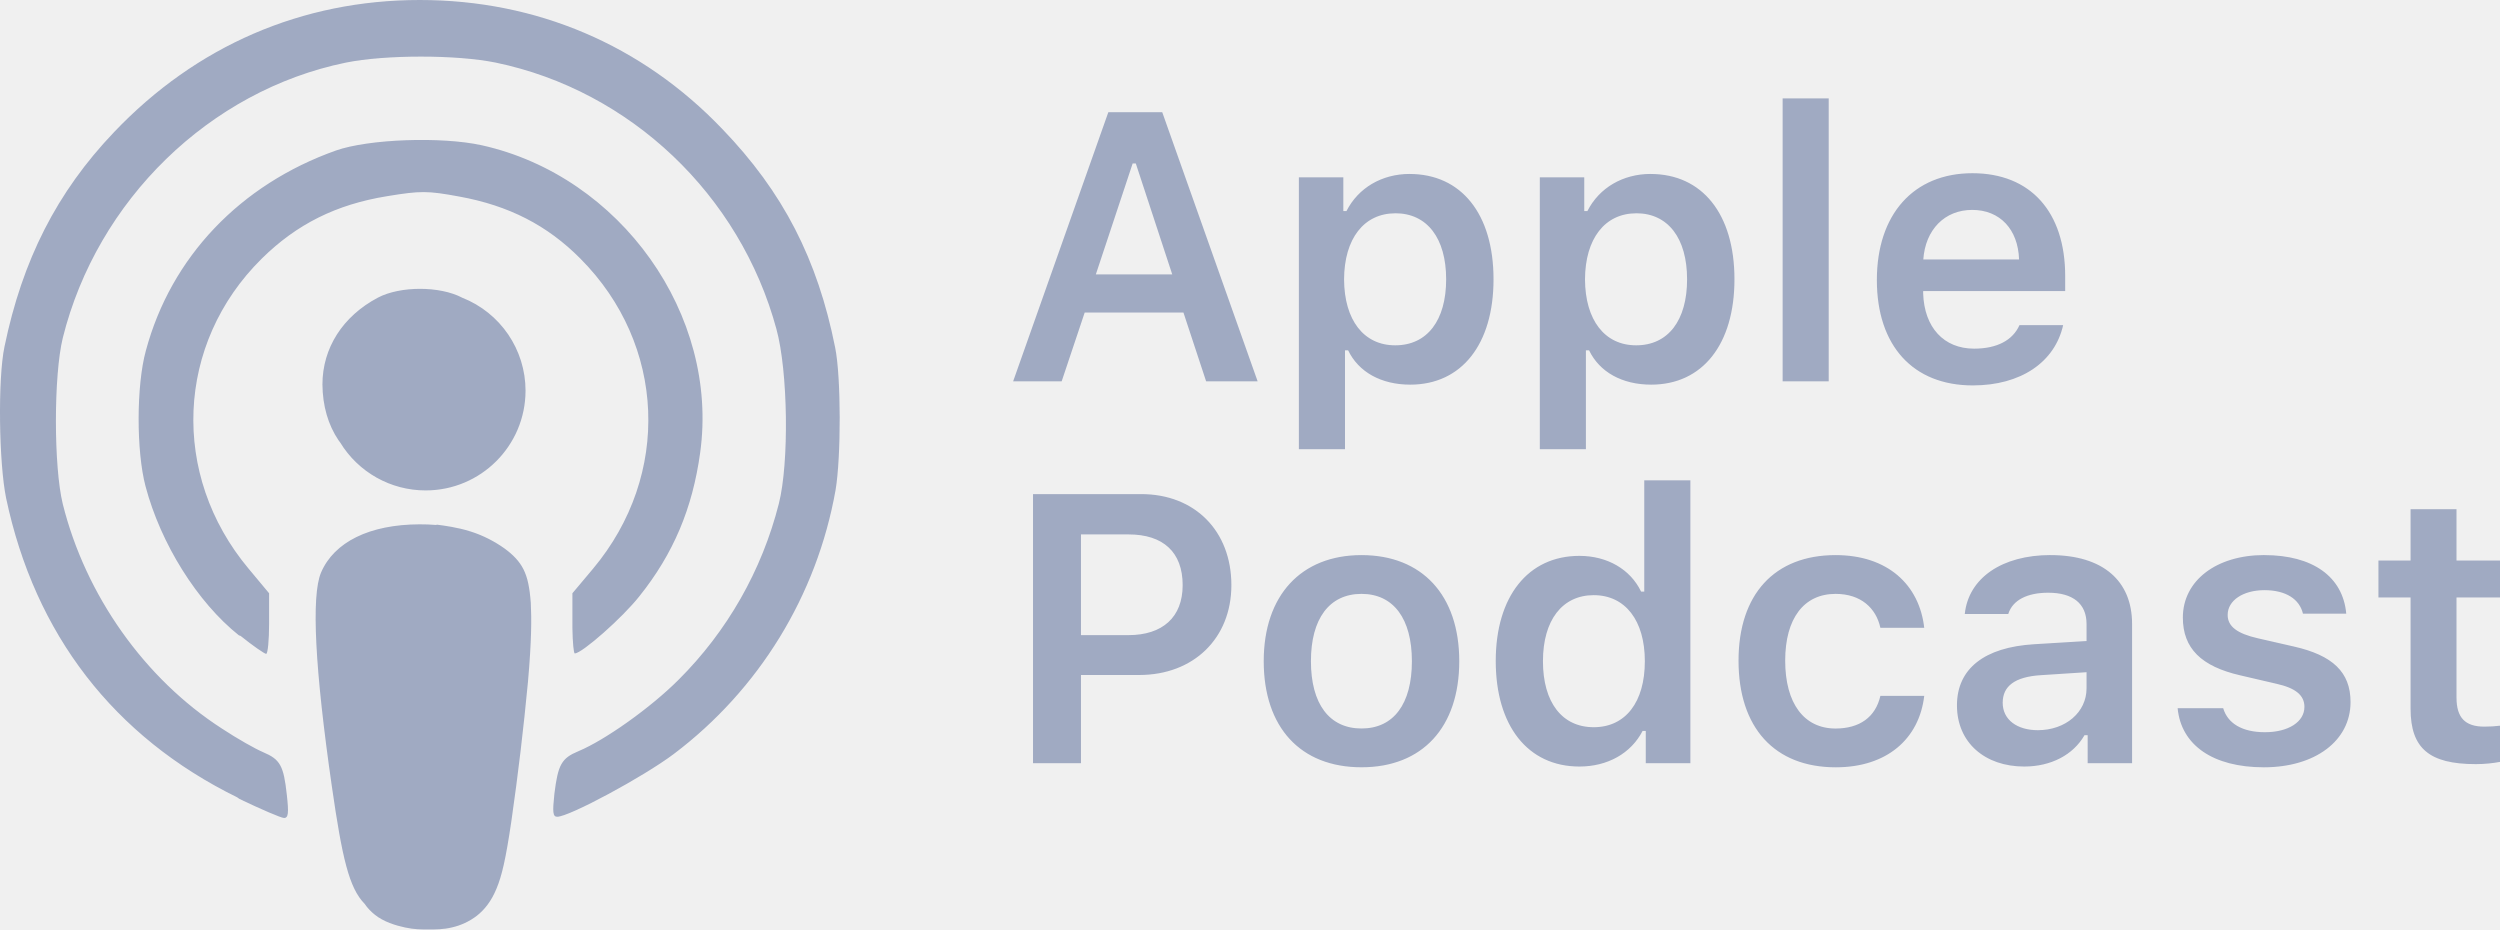
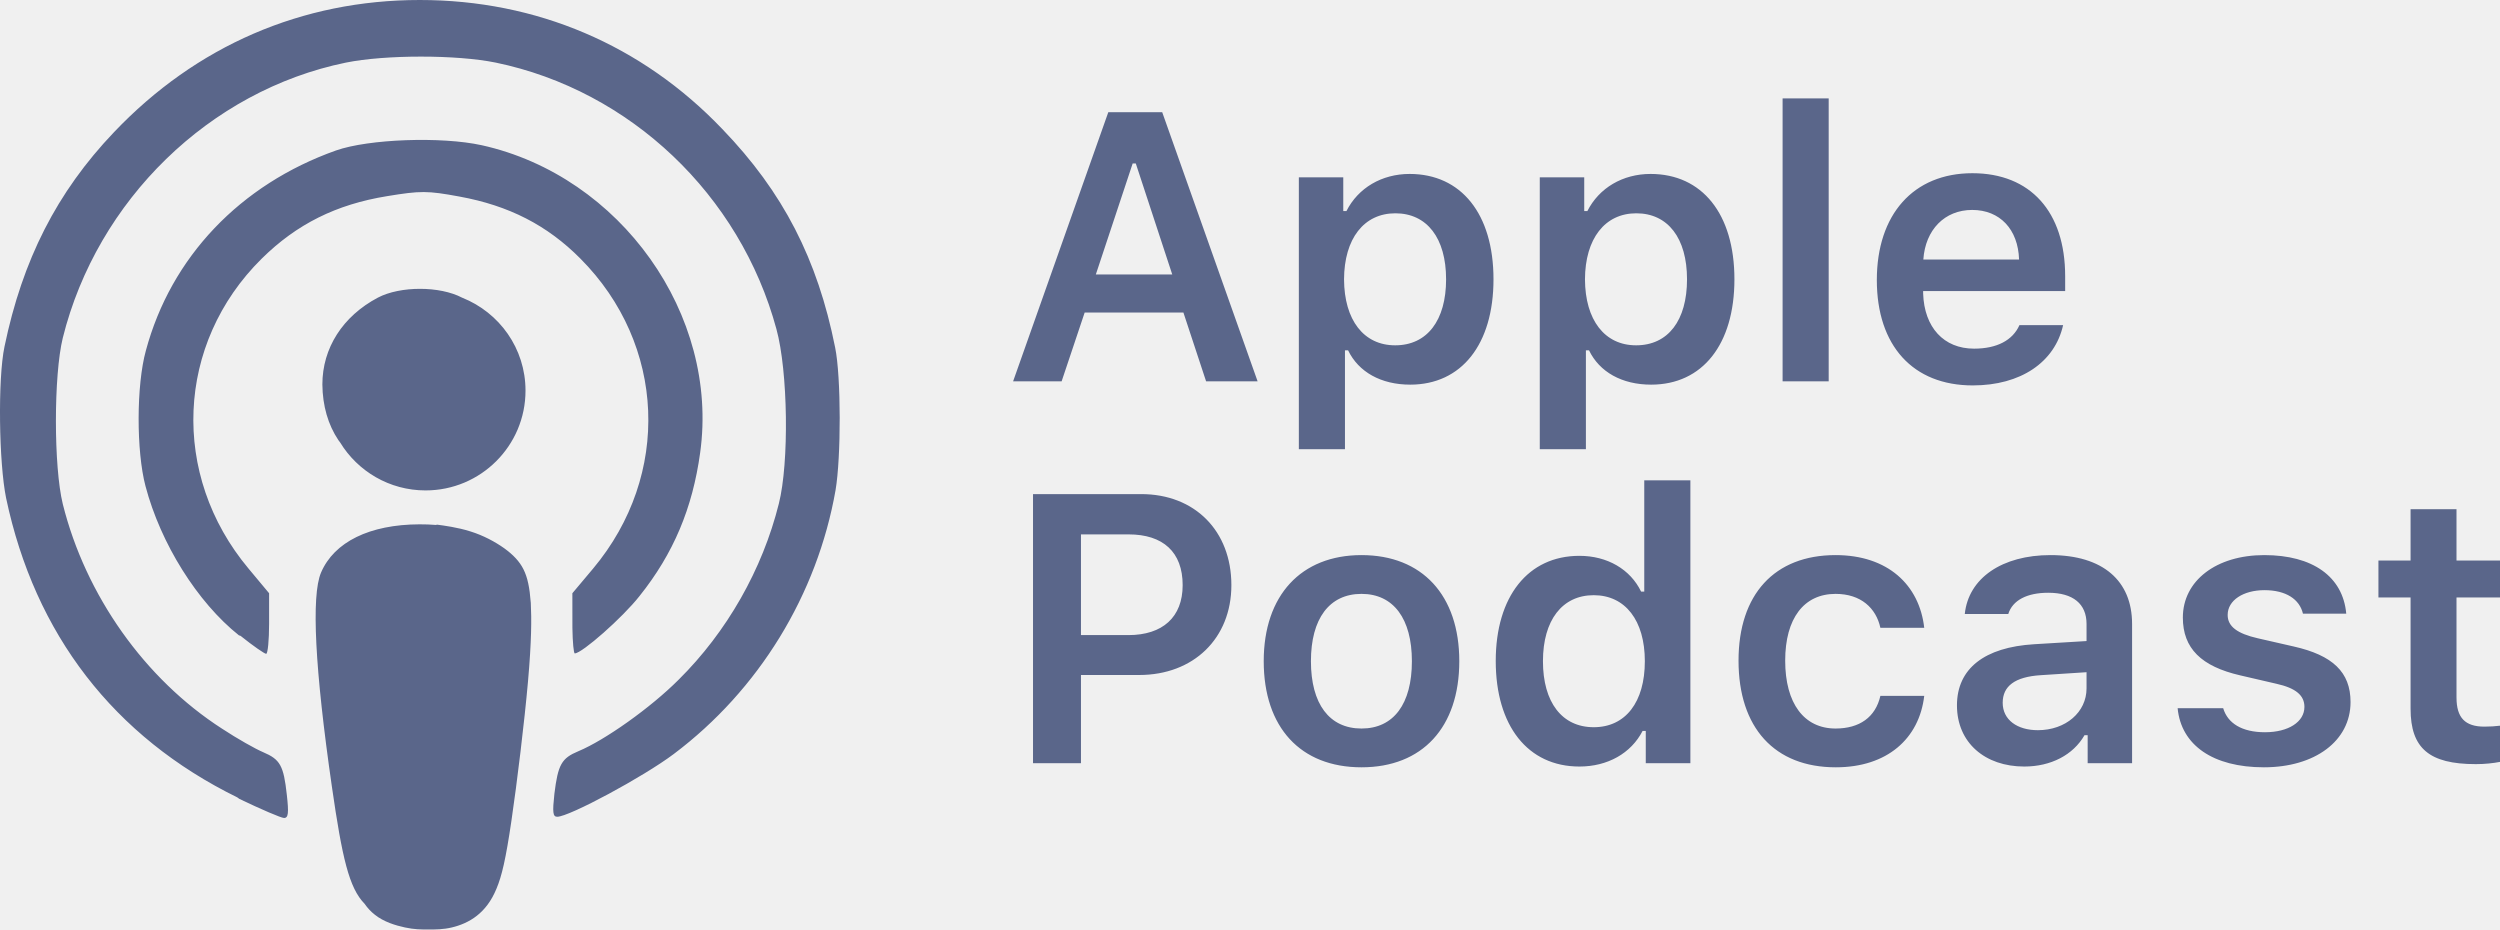
- <svg xmlns="http://www.w3.org/2000/svg" viewBox="0 0 78 29">
-   <defs>
-     <filter id="a">
-       <feColorMatrix in="SourceGraphic" values="0 0 0 0 0.353 0 0 0 0 0.4 0 0 0 0 0.541 0 0 0 1 0" />
-     </filter>
-   </defs>
-   <g transform="translate(-136)" filter="url(#a)" fill="none" fill-rule="evenodd">
-     <path d="M149.085 16.359c.181-.001.357.006.526.02l.017-.01c.218.028.65.084 1.05.212.403.125.768.322 1.053.524.276.2.478.408.603.661.126.253.19.554.227 1.046.025.494.025 1.178-.088 2.455a88.802 88.802 0 01-.516 4.338c-.176 1.203-.302 1.729-.465 2.117-.164.401-.378.664-.617.852a2.01 2.01 0 01-.78.363c-.264.063-.503.063-.73.063-.226 0-.44 0-.73-.063-.289-.062-.666-.175-.943-.4a1.534 1.534 0 01-.316-.338c-.485-.494-.699-1.424-1.02-3.649-.532-3.683-.648-5.962-.34-6.685.409-.957 1.517-1.5 3.069-1.506zM149.098 0c3.639 0 6.928 1.4 9.433 4.02 1.906 1.977 2.977 4.069 3.526 6.824.187.918.187 3.419.012 4.45a13.21 13.21 0 01-5.046 8.23c-.947.713-3.265 1.959-3.638 1.959-.137 0-.15-.142-.088-.715.113-.92.225-1.111.748-1.33.835-.348 2.255-1.357 3.127-2.23a11.87 11.87 0 003.128-5.494c.324-1.28.286-4.127-.075-5.445-1.134-4.19-4.56-7.446-8.76-8.316-1.22-.249-3.438-.249-4.672 0-4.248.87-7.762 4.288-8.834 8.59-.286 1.168-.286 4.015 0 5.183.71 2.847 2.555 5.457 4.972 7.01.473.312 1.046.635 1.283.734.524.224.636.41.735 1.33.063.56.05.721-.087.721-.087 0-.723-.273-1.395-.596l-.063-.046c-3.85-1.89-6.317-5.087-7.214-9.34-.224-1.098-.262-3.717-.05-4.724.56-2.704 1.632-4.818 3.414-6.688 2.567-2.7 5.869-4.127 9.544-4.127zm29.381 17.319c1.89 0 3.05 1.25 3.05 3.31 0 2.066-1.153 3.31-3.05 3.31-1.903 0-3.051-1.244-3.051-3.31 0-2.053 1.166-3.31 3.051-3.31zm28.166 0c1.508 0 2.454.669 2.558 1.827h-1.351c-.105-.448-.528-.733-1.201-.733-.655 0-1.148.314-1.148.773 0 .361.301.582.94.728l1.119.256c1.212.273 1.775.797 1.775 1.733 0 1.222-1.12 2.037-2.703 2.037-1.584 0-2.582-.687-2.692-1.845h1.421c.14.472.586.75 1.305.75.725 0 1.23-.32 1.23-.79 0-.361-.273-.588-.876-.722l-1.125-.262c-1.218-.279-1.792-.843-1.792-1.803 0-1.152 1.044-1.95 2.54-1.95zm-13.375 0c1.63 0 2.616.93 2.766 2.269h-1.368c-.134-.617-.61-1.059-1.398-1.059-.986 0-1.572.762-1.572 2.083 0 1.338.591 2.118 1.572 2.118.748 0 1.247-.355 1.398-1.019h1.368c-.156 1.333-1.154 2.229-2.76 2.229-1.909 0-3.034-1.234-3.034-3.328 0-2.066 1.12-3.293 3.028-3.293zm6.705 0c1.63 0 2.546.797 2.546 2.147v4.346h-1.386v-.873h-.099c-.353.617-1.05.977-1.879.977-1.224 0-2.1-.744-2.1-1.908 0-1.152.865-1.815 2.407-1.908L201.1 20v-.535c0-.623-.417-.972-1.195-.972-.661 0-1.113.233-1.247.663h-1.357c.116-1.123 1.166-1.838 2.674-1.838zm-11.235-2.333v8.826h-1.392v-1.007h-.099c-.36.698-1.09 1.111-1.972 1.111-1.607 0-2.61-1.268-2.61-3.293 0-2.013 1.009-3.28 2.61-3.28.87 0 1.59.418 1.926 1.116h.098v-3.473h1.439zm23.903.902v1.6H214v1.152h-1.357v3.124c0 .628.267.907.87.907.203 0 .313-.011.487-.029v1.129c-.209.04-.476.07-.754.07-1.456 0-2.036-.495-2.036-1.728V18.64h-1.003v-1.152h1.003v-1.6h1.433zm-41.037-.472c1.67 0 2.813 1.147 2.813 2.84 0 1.664-1.184 2.804-2.877 2.804h-1.816v2.752h-1.496v-8.396zm29.494 5.557l-1.433.093c-.806.052-1.183.343-1.183.86 0 .536.458.856 1.096.856.87 0 1.52-.564 1.52-1.303v-.506zm-22.621-2.444c-1.003 0-1.578.774-1.578 2.1 0 1.333.575 2.1 1.578 2.1 1.003 0 1.572-.767 1.572-2.1 0-1.326-.574-2.1-1.572-2.1zm7.245.04c-.98 0-1.584.78-1.584 2.06 0 1.286.597 2.06 1.584 2.06.991 0 1.595-.78 1.595-2.06 0-1.268-.61-2.06-1.595-2.06zM151.03 4.532c4.336.963 7.413 5.295 6.815 9.593-.237 1.731-.835 3.153-1.894 4.475-.523.667-1.794 1.787-2.018 1.787-.034 0-.068-.35-.074-.8V18.51l.647-.77c2.442-2.92 2.268-6.996-.399-9.672-1.034-1.041-2.23-1.653-3.775-1.935-.997-.184-1.209-.184-2.255-.012-1.589.258-2.82.872-3.913 1.951-2.679 2.648-2.853 6.746-.41 9.668l.642.77v.945c0 .522-.041.945-.092.945-.05 0-.411-.249-.798-.56l-.052-.017c-1.296-1.032-2.442-2.862-2.915-4.657-.287-1.084-.287-3.145.012-4.226.785-2.919 2.94-5.181 5.93-6.244 1.023-.36 3.29-.441 4.549-.164zm20.181 12.142h-1.485v3.142h1.48c1.067 0 1.693-.559 1.693-1.56 0-1.03-.609-1.582-1.688-1.582zM150.42 9.288a3.12 3.12 0 011.977 2.9 3.116 3.116 0 01-3.119 3.113 3.118 3.118 0 01-2.664-1.495l-.054-.072c-.323-.481-.494-1.069-.5-1.738 0-1.138.635-2.13 1.731-2.71.698-.366 1.931-.366 2.63.002zm37.08-3.86c1.606 0 2.615 1.244 2.615 3.286 0 2.03-.997 3.287-2.598 3.287-.91 0-1.613-.395-1.937-1.07h-.1v3.083h-1.438V5.532h1.387v1.053h.098c.366-.722 1.102-1.158 1.972-1.158zm-7.518 0c1.607 0 2.616 1.244 2.616 3.286 0 2.03-.997 3.287-2.598 3.287-.911 0-1.613-.395-1.938-1.07h-.098v3.083h-1.439V5.532h1.387v1.053h.098c.366-.722 1.102-1.158 1.972-1.158zm17.558-.024c1.81 0 2.894 1.204 2.894 3.211v.466h-4.431v.075c.034 1.06.643 1.722 1.589 1.722.713 0 1.206-.261 1.415-.733h1.363c-.26 1.158-1.322 1.88-2.819 1.88-1.867 0-2.993-1.24-2.993-3.288 0-2.047 1.143-3.333 2.982-3.333zm-4.484-2.333v8.826h-1.438V3.07h1.438zm-20.794.43l2.976 8.396h-1.607l-.708-2.147h-3.08l-.719 2.147h-1.514l2.97-8.396h1.682zm7.274 3.154c-.98 0-1.595.79-1.601 2.06.006 1.273.615 2.059 1.595 2.059.997 0 1.59-.774 1.59-2.06s-.598-2.06-1.584-2.06zm7.517 0c-.98 0-1.595.79-1.601 2.06.006 1.273.615 2.059 1.595 2.059.998 0 1.59-.774 1.59-2.06s-.598-2.06-1.584-2.06zM171.437 5.1h-.098l-1.149 3.462h2.384L171.437 5.1zm26.096 1.449c-.859 0-1.462.617-1.526 1.547h2.988c-.03-.942-.598-1.547-1.462-1.547z" fill="#FFF" fill-rule="nonzero" />
-   </g>
+ <svg xmlns="http://www.w3.org/2000/svg" viewBox="0 0 78 29" fill="none">
+   <path d="M13.085 16.359C13.266 16.358 13.442 16.365 13.611 16.379L13.628 16.368C13.846 16.397 14.279 16.453 14.679 16.581C15.081 16.706 15.446 16.903 15.731 17.105C16.007 17.305 16.209 17.513 16.334 17.766C16.46 18.019 16.523 18.32 16.561 18.812C16.586 19.306 16.586 19.99 16.473 21.267C16.36 22.541 16.133 24.409 15.957 25.605C15.781 26.808 15.655 27.334 15.492 27.722C15.328 28.123 15.114 28.386 14.875 28.574C14.636 28.762 14.359 28.875 14.095 28.937C13.831 29 13.592 29 13.365 29C13.139 29 12.925 29 12.636 28.937C12.346 28.875 11.969 28.762 11.692 28.537C11.57 28.442 11.466 28.329 11.376 28.199C10.891 27.705 10.677 26.775 10.356 24.55C9.824 20.867 9.708 18.587 10.016 17.865C10.425 16.908 11.534 16.365 13.085 16.359ZM13.098 0C16.737 0 20.026 1.401 22.53 4.02C24.437 5.997 25.508 8.089 26.057 10.845C26.244 11.762 26.244 14.263 26.069 15.295C25.496 18.556 23.677 21.527 21.023 23.524C20.076 24.237 17.758 25.483 17.385 25.483C17.247 25.483 17.235 25.341 17.297 24.768C17.41 23.848 17.522 23.657 18.045 23.438C18.88 23.09 20.3 22.081 21.172 21.208C22.68 19.716 23.789 17.765 24.3 15.714C24.624 14.433 24.586 11.587 24.225 10.269C23.091 6.08 19.665 2.823 15.466 1.953C14.245 1.704 12.027 1.704 10.793 1.953C6.545 2.823 3.031 6.241 1.959 10.542C1.673 11.711 1.673 14.557 1.959 15.726C2.67 18.573 4.514 21.183 6.931 22.737C7.404 23.048 7.977 23.371 8.214 23.47C8.738 23.694 8.85 23.881 8.949 24.8C9.012 25.36 8.999 25.521 8.862 25.521C8.775 25.521 8.139 25.248 7.467 24.925L7.404 24.879C3.554 22.989 1.087 19.792 0.19 15.538C-0.034 14.441 -0.072 11.822 0.14 10.815C0.701 8.111 1.772 5.997 3.554 4.127C6.121 1.427 9.423 0 13.098 0ZM42.479 17.319C44.37 17.319 45.53 18.57 45.53 20.629C45.53 22.695 44.376 23.94 42.479 23.94C40.577 23.94 39.428 22.695 39.428 20.629C39.428 18.576 40.594 17.319 42.479 17.319ZM70.645 17.319C72.153 17.319 73.099 17.988 73.203 19.146H71.852C71.747 18.698 71.324 18.413 70.651 18.413C69.996 18.413 69.503 18.727 69.503 19.186C69.503 19.547 69.804 19.768 70.442 19.914L71.562 20.17C72.774 20.443 73.337 20.967 73.337 21.903C73.337 23.125 72.217 23.94 70.634 23.94C69.05 23.94 68.052 23.253 67.942 22.095H69.363C69.503 22.567 69.949 22.846 70.668 22.846C71.394 22.846 71.898 22.526 71.898 22.055C71.898 21.694 71.626 21.467 71.022 21.333L69.897 21.072C68.679 20.792 68.105 20.228 68.105 19.268C68.105 18.116 69.149 17.319 70.645 17.319ZM57.27 17.319C58.9 17.319 59.886 18.25 60.036 19.588H58.668C58.534 18.971 58.059 18.529 57.27 18.529C56.284 18.529 55.698 19.291 55.698 20.612C55.698 21.95 56.289 22.73 57.27 22.73C58.018 22.73 58.517 22.375 58.668 21.711H60.036C59.88 23.044 58.882 23.94 57.276 23.94C55.367 23.94 54.242 22.706 54.242 20.612C54.242 18.547 55.361 17.319 57.27 17.319ZM63.975 17.319C65.605 17.319 66.521 18.116 66.521 19.466V23.812H65.135V22.939H65.036C64.683 23.556 63.986 23.916 63.157 23.916C61.933 23.916 61.057 23.172 61.057 22.008C61.057 20.856 61.922 20.193 63.464 20.1L65.1 20.001V19.466C65.1 18.843 64.683 18.494 63.905 18.494C63.244 18.494 62.792 18.727 62.658 19.157H61.301C61.417 18.035 62.467 17.319 63.975 17.319ZM52.74 14.986V23.812H51.348V22.805H51.249C50.889 23.503 50.159 23.916 49.277 23.916C47.67 23.916 46.667 22.648 46.667 20.623C46.667 18.61 47.676 17.342 49.277 17.342C50.147 17.342 50.866 17.761 51.203 18.459H51.301V14.986H52.74ZM76.643 15.888V17.488H78V18.64H76.643V21.764C76.643 22.392 76.909 22.671 77.513 22.671C77.716 22.671 77.826 22.66 78 22.642V23.771C77.791 23.812 77.524 23.841 77.246 23.841C75.79 23.841 75.21 23.346 75.21 22.113V18.64H74.207V17.488H75.21V15.888H76.643ZM35.606 15.416C37.276 15.416 38.419 16.563 38.419 18.256C38.419 19.919 37.236 21.06 35.542 21.06H33.726V23.812H32.23V15.416H35.606ZM65.1 20.973L63.667 21.066C62.861 21.118 62.484 21.409 62.484 21.927C62.484 22.462 62.942 22.782 63.581 22.782C64.451 22.782 65.1 22.218 65.1 21.479V20.973ZM42.479 18.529C41.475 18.529 40.901 19.303 40.901 20.629C40.901 21.962 41.475 22.73 42.479 22.73C43.482 22.73 44.051 21.962 44.051 20.629C44.051 19.303 43.477 18.529 42.479 18.529ZM49.724 18.57C48.743 18.57 48.14 19.349 48.14 20.629C48.14 21.915 48.737 22.689 49.724 22.689C50.715 22.689 51.319 21.909 51.319 20.629C51.319 19.361 50.71 18.57 49.724 18.57ZM15.03 4.531C19.366 5.494 22.443 9.826 21.845 14.124C21.608 15.855 21.01 17.277 19.951 18.599C19.428 19.266 18.157 20.386 17.933 20.386C17.899 20.386 17.865 20.037 17.859 19.587L17.858 18.509L18.506 17.738C20.948 14.82 20.774 10.743 18.107 8.067C17.073 7.026 15.877 6.414 14.332 6.132C13.335 5.948 13.123 5.948 12.077 6.12C10.488 6.378 9.257 6.992 8.164 8.071C5.486 10.719 5.311 14.817 7.753 17.738L8.396 18.509V19.454C8.396 19.976 8.355 20.399 8.304 20.399C8.254 20.399 7.893 20.15 7.506 19.839L7.454 19.822C6.158 18.79 5.012 16.96 4.539 15.165C4.252 14.081 4.252 12.02 4.551 10.939C5.336 8.02 7.492 5.758 10.482 4.695C11.504 4.335 13.771 4.254 15.03 4.531ZM35.211 16.673H33.726V19.815H35.205C36.273 19.815 36.899 19.256 36.899 18.256C36.899 17.226 36.29 16.673 35.211 16.673ZM14.419 9.288C15.582 9.75 16.396 10.874 16.396 12.187C16.396 13.907 15 15.301 13.277 15.301C12.149 15.301 11.16 14.702 10.613 13.806L10.559 13.734C10.236 13.253 10.065 12.665 10.058 11.996C10.058 10.858 10.694 9.866 11.79 9.286C12.488 8.92 13.721 8.92 14.419 9.288ZM51.498 5.427C53.105 5.427 54.114 6.672 54.114 8.714C54.114 10.745 53.117 12.001 51.516 12.001C50.605 12.001 49.903 11.606 49.578 10.931H49.48V14.014H48.041V5.532H49.428V6.585H49.526C49.892 5.863 50.628 5.427 51.498 5.427ZM43.981 5.427C45.588 5.427 46.597 6.672 46.597 8.714C46.597 10.745 45.599 12.001 43.999 12.001C43.088 12.001 42.386 11.606 42.061 10.931H41.963V14.014H40.524V5.532H41.91V6.585H42.009C42.374 5.863 43.111 5.427 43.981 5.427ZM61.539 5.404C63.348 5.404 64.433 6.608 64.433 8.615V9.081H60.002V9.156C60.036 10.215 60.645 10.878 61.591 10.878C62.304 10.878 62.797 10.617 63.006 10.145H64.369C64.108 11.303 63.047 12.025 61.55 12.025C59.683 12.025 58.557 10.785 58.557 8.737C58.557 6.69 59.7 5.404 61.539 5.404ZM57.055 3.071V11.897H55.617V3.071H57.055ZM36.261 3.501L39.237 11.897H37.63L36.922 9.75H33.842L33.123 11.897H31.609L34.579 3.501H36.261ZM43.535 6.655C42.554 6.655 41.94 7.446 41.934 8.714C41.94 9.988 42.549 10.774 43.529 10.774C44.526 10.774 45.118 10 45.118 8.714C45.118 7.428 44.521 6.655 43.535 6.655ZM51.052 6.655C50.072 6.655 49.457 7.446 49.451 8.714C49.457 9.988 50.066 10.774 51.046 10.774C52.044 10.774 52.635 10 52.635 8.714C52.635 7.428 52.038 6.655 51.052 6.655ZM35.437 5.101H35.339L34.19 8.563H36.574L35.437 5.101ZM61.533 6.55C60.675 6.55 60.071 7.167 60.008 8.097H62.995C62.966 7.155 62.397 6.55 61.533 6.55Z" fill="#5A668A" />
</svg>
